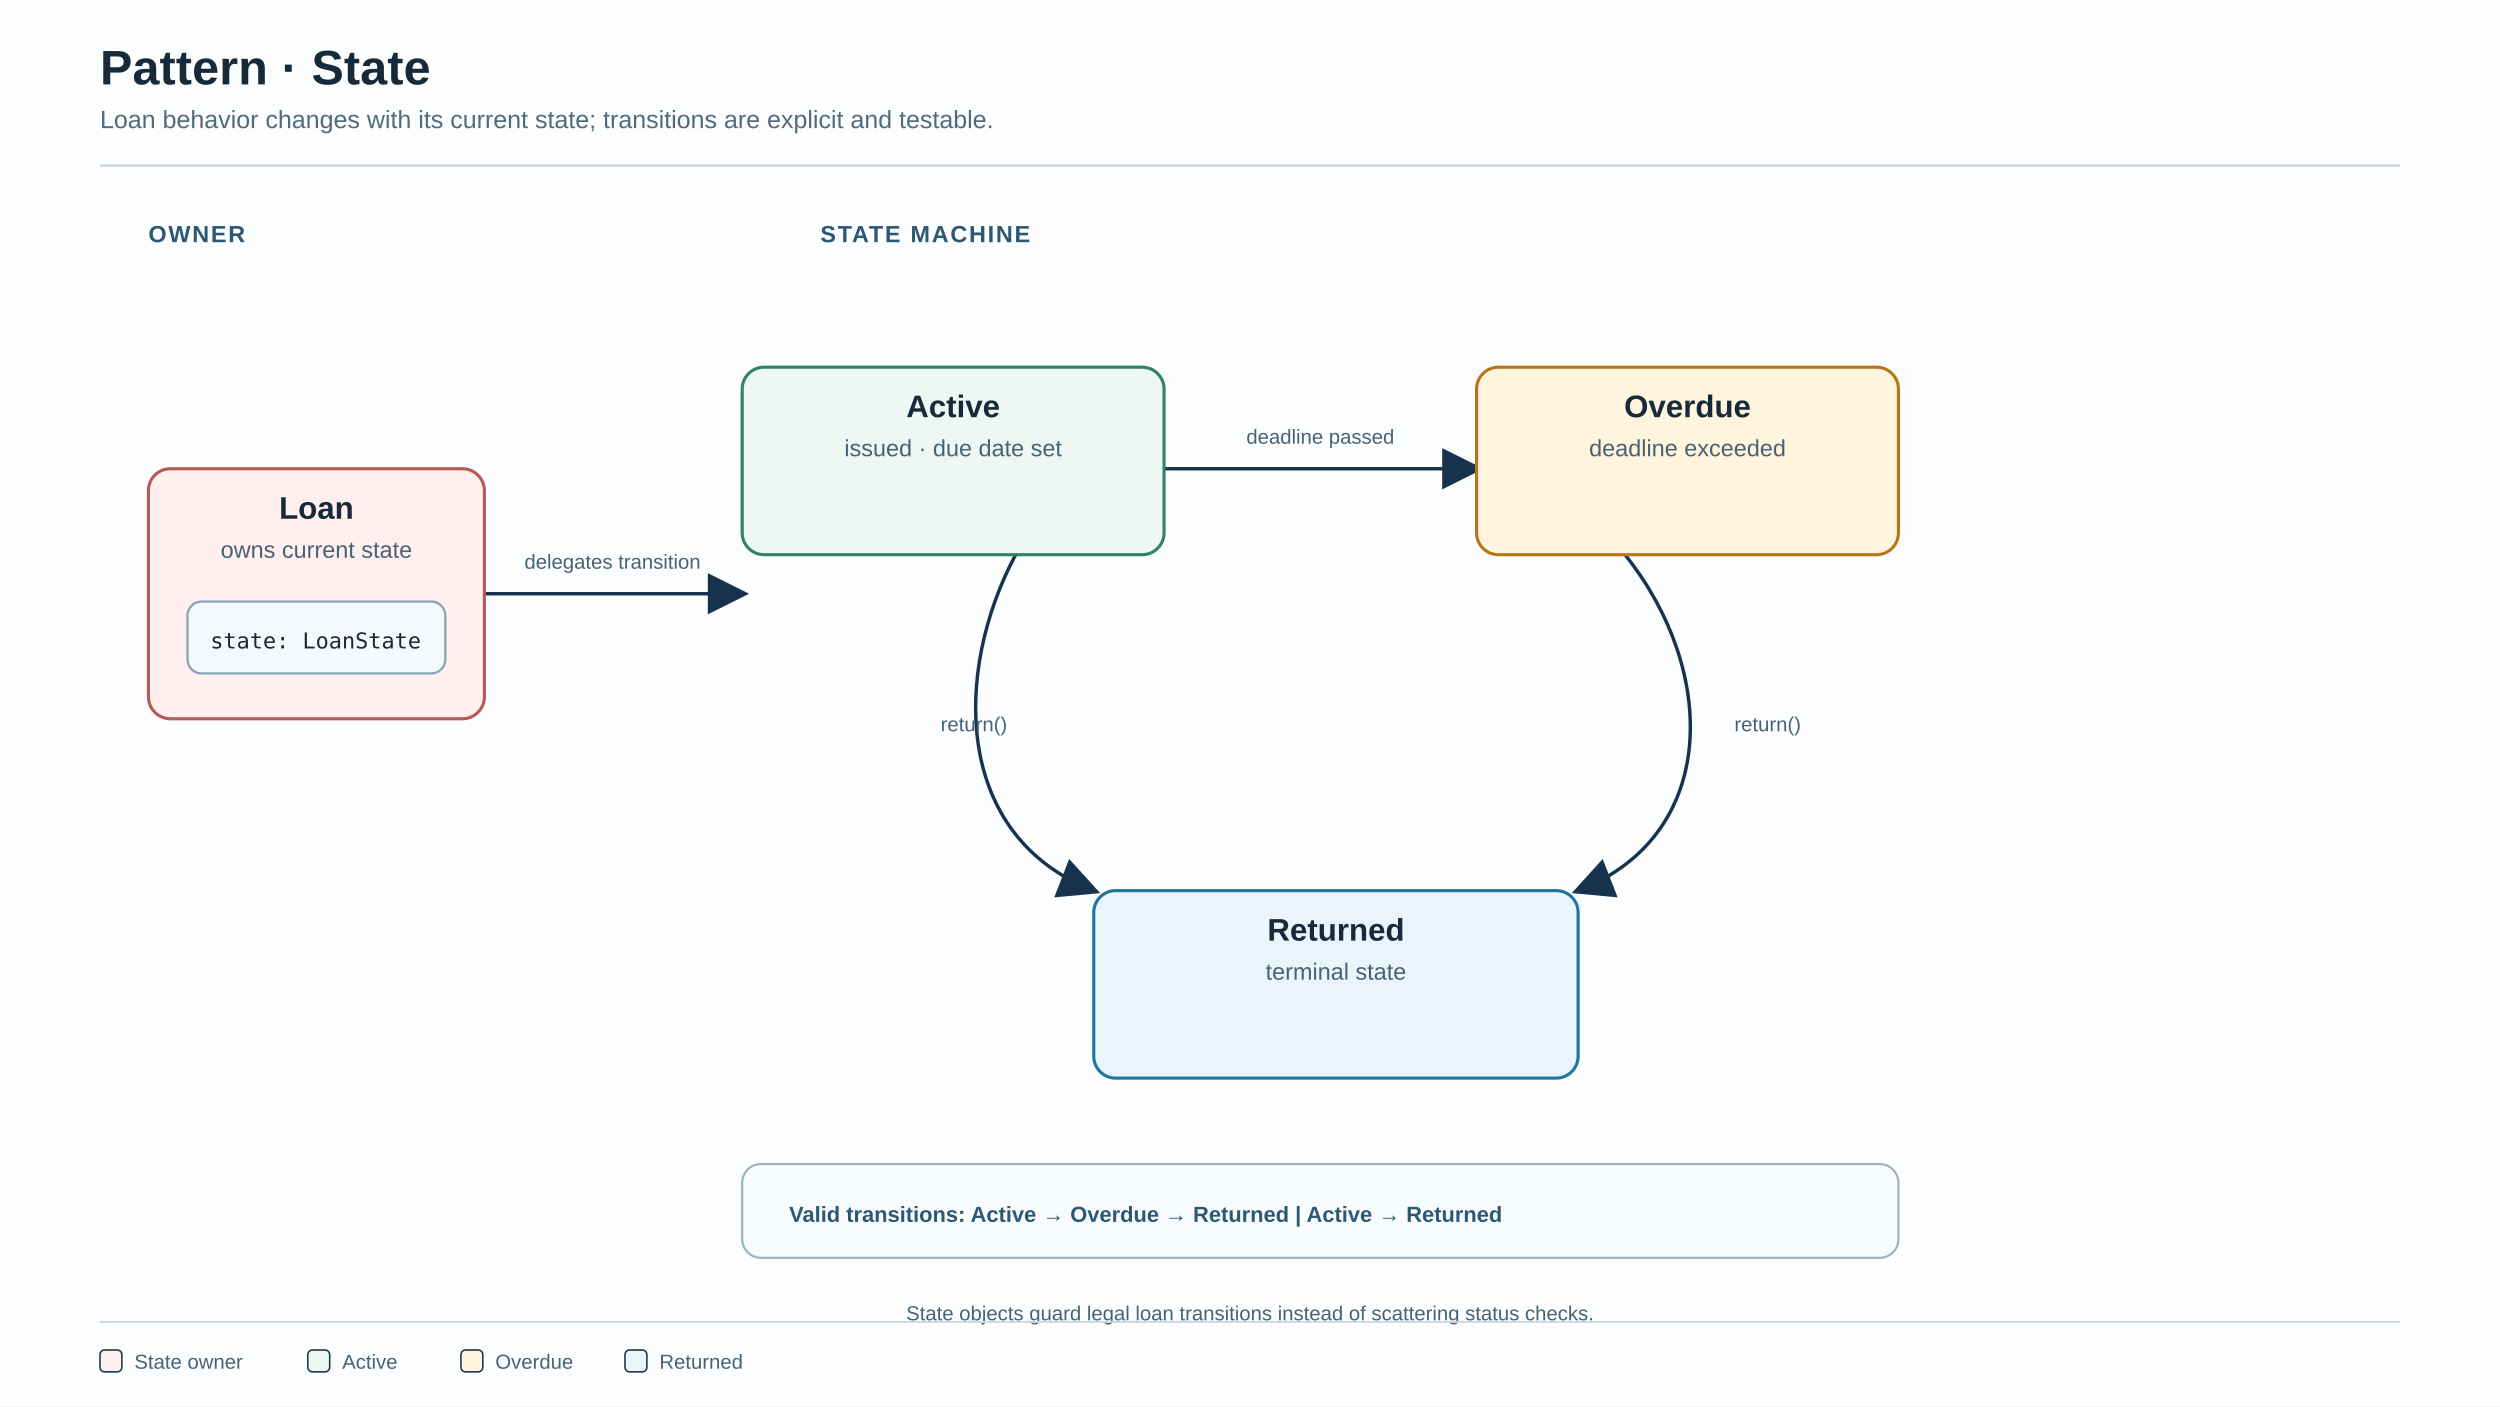
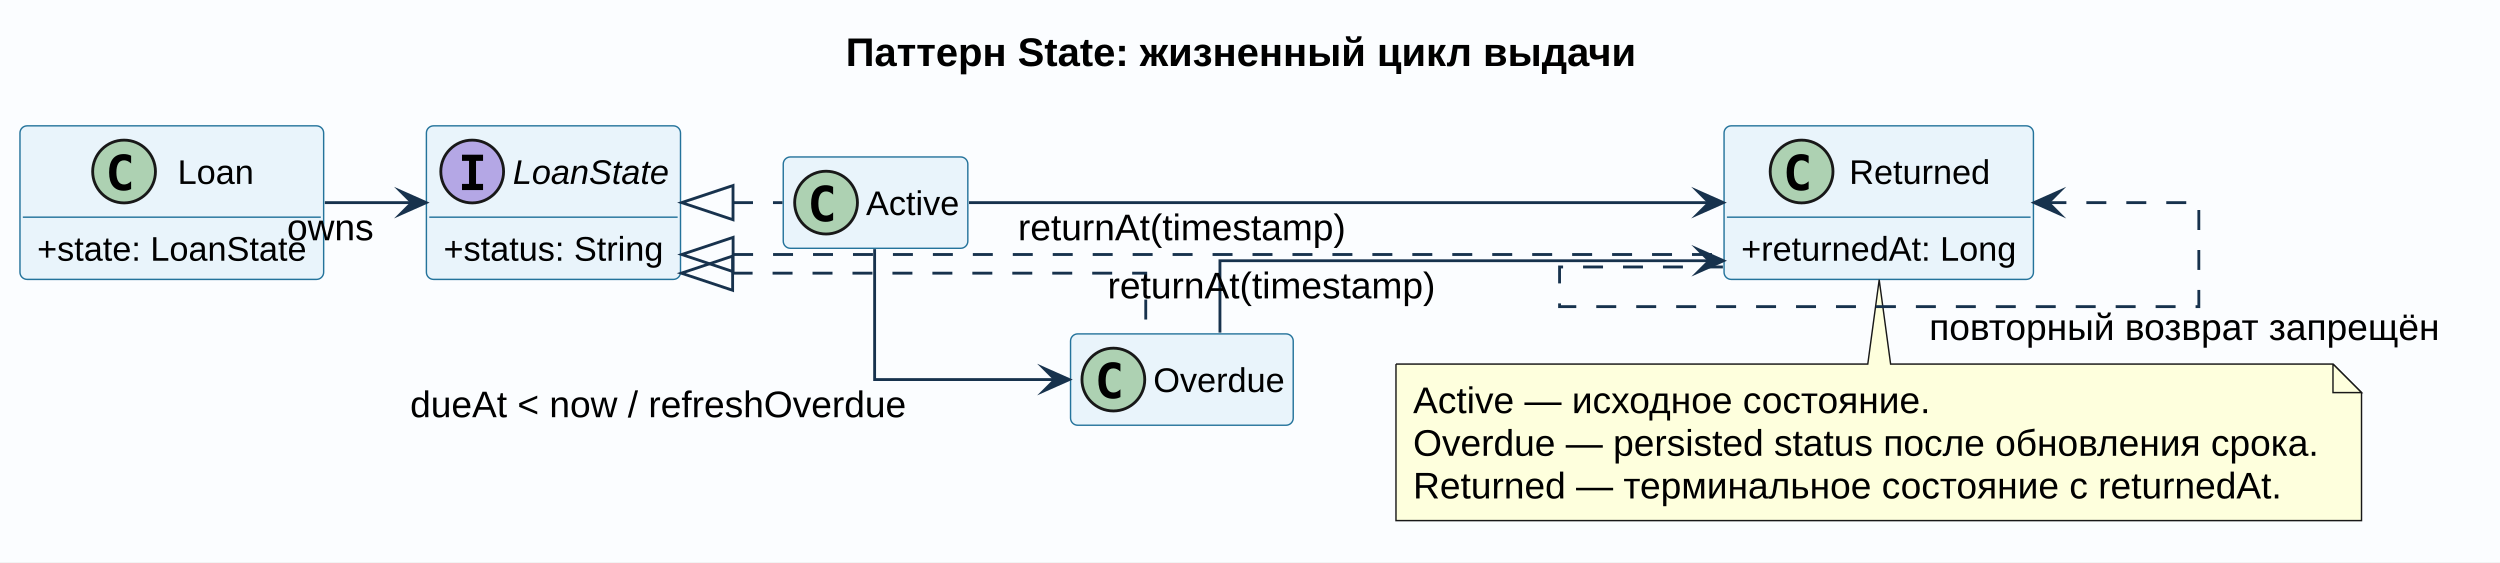
- <svg xmlns="http://www.w3.org/2000/svg" width="1600" height="900" viewBox="0 0 1600 900">
-   <defs>
-     <marker id="arrow" markerWidth="12" markerHeight="12" refX="10" refY="6" orient="auto">
-       <path d="M0,0 L12,6 L0,12 z" fill="#17324d" />
-     </marker>
-     <marker id="openArrow" markerWidth="14" markerHeight="14" refX="12" refY="7" orient="auto">
-       <path d="M0,0 L13,7 L0,14" fill="#ffffff" stroke="#17324d" stroke-width="1.8" />
-     </marker>
-     <marker id="diamond" markerWidth="14" markerHeight="14" refX="12" refY="7" orient="auto">
-       <path d="M1,7 L7,1 L13,7 L7,13 z" fill="#ffffff" stroke="#17324d" stroke-width="1.6" />
-     </marker>
-     <style>
-     text { font-family: Arial, Helvetica, sans-serif; fill: #172a3a; }
-     .title { font-size: 31px; font-weight: 700; letter-spacing: .1px; }
-     .subtitle { font-size: 16px; fill: #516b7d; }
-     .section { font-size: 15px; font-weight: 700; letter-spacing: 1.1px; fill: #2c5872; }
-     .node-title { font-size: 20px; font-weight: 700; }
-     .node-sub { font-size: 15px; fill: #476275; }
-     .body { font-size: 15px; }
-     .small { font-size: 13px; fill: #476275; }
-     .label { font-size: 14px; font-weight: 700; fill: #2c5872; }
-     .mono { font-family: Menlo, Consolas, monospace; font-size: 14px; }
-     .box { fill: #ffffff; stroke: #17324d; stroke-width: 2; }
-     .soft { fill: #f5f9fc; stroke: #8ca5b5; stroke-width: 1.5; }
-     .domain { fill: #e9f4fb; stroke: #24739b; stroke-width: 2; }
-     .control { fill: #f0edfa; stroke: #735a9b; stroke-width: 2; }
-     .storage { fill: #edf8f2; stroke: #328366; stroke-width: 2; }
-     .accent { fill: #fff5df; stroke: #b87517; stroke-width: 2; }
-     .rose { fill: #fff0ef; stroke: #b45b55; stroke-width: 2; }
-     .line { fill: none; stroke: #17324d; stroke-width: 2.2; }
-     .thin { fill: none; stroke: #7b93a4; stroke-width: 1.6; }
-     .dash { fill: none; stroke: #50758b; stroke-width: 1.8; stroke-dasharray: 8 6; }
-     .observe { fill: none; stroke: #735a9b; stroke-width: 2.2; stroke-dasharray: 7 5; }
-     .note { fill: #f7fbfd; stroke: #9bb2c0; stroke-width: 1.4; }
-     .pill { fill: #17324d; }
-     .pill-text { fill: #ffffff; font-size: 13px; font-weight: 700; letter-spacing: .7px; }
-   </style>
-   </defs>
-   <rect width="1600" height="900" fill="#fbfdff" />
-   <text x="64" y="54" class="title">Pattern · State</text>
-   <text x="64" y="82" class="subtitle">Loan behavior changes with its current state; transitions are explicit and testable.</text>
-   <line x1="64" y1="106" x2="1536" y2="106" stroke="#c8d7e0" stroke-width="1.5" />
-   <text x="95" y="155" class="section">OWNER</text>
-   <text x="525" y="155" class="section">STATE MACHINE</text>
-   <path d="M310,380 L475,380" class="line" marker-end="url(#arrow)" />
-   <text x="392" y="364" class="small" text-anchor="middle">delegates transition</text>
-   <path d="M745,300 L945,300" class="line" marker-end="url(#arrow)" />
-   <path d="M650,355 C610,430 610,535 700,570" class="line" marker-end="url(#arrow)" />
-   <path d="M1040,355 C1100,430 1100,535 1010,570" class="line" marker-end="url(#arrow)" />
-   <text x="845" y="284" class="small" text-anchor="middle">deadline passed</text>
-   <text x="602" y="468" class="small">return()</text>
-   <text x="1110" y="468" class="small">return()</text>
-   <rect x="95" y="300" width="215" height="160" rx="14" class="rose" />
-   <text x="202.5" y="332" class="node-title" text-anchor="middle">Loan</text>
-   <text x="202.5" y="357" class="node-sub" text-anchor="middle">owns current state</text>
-   <rect x="120" y="385" width="165" height="46" rx="9" class="soft" />
-   <text x="202" y="415" class="mono" text-anchor="middle">state: LoanState</text>
-   <rect x="475" y="235" width="270" height="120" rx="14" class="storage" />
-   <text x="610.0" y="267" class="node-title" text-anchor="middle">Active</text>
-   <text x="610.0" y="292" class="node-sub" text-anchor="middle">issued · due date set</text>
-   <rect x="945" y="235" width="270" height="120" rx="14" class="accent" />
-   <text x="1080.0" y="267" class="node-title" text-anchor="middle">Overdue</text>
-   <text x="1080.0" y="292" class="node-sub" text-anchor="middle">deadline exceeded</text>
-   <rect x="700" y="570" width="310" height="120" rx="14" class="domain" />
-   <text x="855.0" y="602" class="node-title" text-anchor="middle">Returned</text>
-   <text x="855.0" y="627" class="node-sub" text-anchor="middle">terminal state</text>
-   <rect x="475" y="745" width="740" height="60" rx="12" class="note" />
-   <text x="505" y="782" class="label">Valid transitions: Active → Overdue → Returned   |   Active → Returned</text>
-   <text x="800" y="845" class="small" text-anchor="middle">State objects guard legal loan transitions instead of scattering status checks.</text>
-   <line x1="64" y1="846" x2="1536" y2="846" stroke="#c8d7e0" stroke-width="1.2" />
-   <rect x="64" y="864" width="14" height="14" rx="3" fill="#fff0ef" stroke="#17324d" stroke-width="1" />
-   <text x="86" y="876" class="small">State owner</text>
-   <rect x="197.0" y="864" width="14" height="14" rx="3" fill="#edf8f2" stroke="#17324d" stroke-width="1" />
-   <text x="219.0" y="876" class="small">Active</text>
-   <rect x="295.0" y="864" width="14" height="14" rx="3" fill="#fff5df" stroke="#17324d" stroke-width="1" />
-   <text x="317.0" y="876" class="small">Overdue</text>
-   <rect x="400.0" y="864" width="14" height="14" rx="3" fill="#e9f4fb" stroke="#17324d" stroke-width="1" />
-   <text x="422.0" y="876" class="small">Returned</text>
+ <svg xmlns="http://www.w3.org/2000/svg" version="1.1" data-diagram-type="CLASS" style="width:876px;height:197px;background:#FBFDFF;" width="876px" height="197px" viewBox="0 0 876 197" zoomAndPan="magnify" preserveAspectRatio="none" contentStyleType="text/css">
+   <defs />
+   <g font-family="sans-serif" lengthAdjust="spacing">
+     <rect x="0" y="0" width="876" height="197" fill="#FBFDFF" style="stroke:none;" />
+     <g class="title" data-source-line="19">
+       <text x="296.349" y="23.132" fill="#000" font-size="14" textLength="277.102" font-weight="700" font-family="Arial">Паттерн State: жизненный цикл выдачи</text>
+     </g>
+     <g class="entity" data-qualified-name="Loan" id="ent0001" data-source-line="21">
+       <rect x="7" y="44.099" width="106.406" height="53.799" fill="#E9F4FB" style="stroke:#24739B;stroke-width:0.5;" rx="2.5" ry="2.5" />
+       <ellipse cx="43.47" cy="60.099" rx="11" ry="11" fill="#ADD1B2" style="stroke:#181818;stroke-width:1;" />
+       <path d="M45.943,66.242 Q45.362,66.541 44.723,66.69 Q44.084,66.839 43.378,66.839 Q40.871,66.839 39.551,65.188 Q38.232,63.536 38.232,60.415 Q38.232,57.285 39.551,55.633 Q40.871,53.981 43.378,53.981 Q44.084,53.981 44.731,54.131 Q45.379,54.28 45.943,54.579 L45.943,57.302 Q45.312,56.721 44.719,56.451 Q44.125,56.181 43.494,56.181 Q42.15,56.181 41.465,57.248 Q40.78,58.314 40.78,60.415 Q40.78,62.506 41.465,63.573 Q42.15,64.64 43.494,64.64 Q44.125,64.64 44.719,64.37 Q45.312,64.1 45.943,63.519 Z " fill="#000" />
+       <text x="62.241" y="64.455" fill="#000" font-size="12" textLength="26.695" font-family="Arial">Loan</text>
+       <line x1="8" y1="76.099" x2="112.406" y2="76.099" style="stroke:#24739B;stroke-width:0.5;" />
+       <text x="13" y="91.354" fill="#000" font-size="12" textLength="94.406" font-family="Arial">+state: LoanState</text>
+     </g>
+     <g class="entity" data-qualified-name="LoanState" id="ent0002" data-source-line="24">
+       <rect x="149.41" y="44.099" width="89.039" height="53.799" fill="#E9F4FB" style="stroke:#24739B;stroke-width:0.5;" rx="2.5" ry="2.5" />
+       <ellipse cx="165.456" cy="60.099" rx="11" ry="11" fill="#B4A7E5" style="stroke:#181818;stroke-width:1;" />
+       <path d="M161.884,56.364 L161.884,54.206 L169.263,54.206 L169.263,56.364 L166.798,56.364 L166.798,64.44 L169.263,64.44 L169.263,66.599 L161.884,66.599 L161.884,64.44 L164.349,64.44 L164.349,56.364 Z " fill="#000" />
+       <text x="179.688" y="64.455" fill="#000" font-size="12" textLength="54.715" font-style="italic" font-family="Arial">LoanState</text>
+       <line x1="150.41" y1="76.099" x2="237.449" y2="76.099" style="stroke:#24739B;stroke-width:0.5;" />
+       <text x="155.41" y="91.354" fill="#000" font-size="12" textLength="77.039" font-family="Arial">+status: String</text>
+     </g>
+     <g class="entity" data-qualified-name="Active" id="ent0003" data-source-line="27">
+       <rect x="274.45" y="54.999" width="64.678" height="32" fill="#E9F4FB" style="stroke:#24739B;stroke-width:0.5;" rx="2.5" ry="2.5" />
+       <ellipse cx="289.45" cy="70.999" rx="11" ry="11" fill="#ADD1B2" style="stroke:#181818;stroke-width:1;" />
+       <path d="M291.923,77.142 Q291.342,77.441 290.703,77.59 Q290.064,77.739 289.358,77.739 Q286.851,77.739 285.532,76.087 Q284.212,74.436 284.212,71.315 Q284.212,68.185 285.532,66.533 Q286.851,64.881 289.358,64.881 Q290.064,64.881 290.711,65.031 Q291.359,65.18 291.923,65.479 L291.923,68.202 Q291.292,67.621 290.699,67.351 Q290.105,67.081 289.474,67.081 Q288.13,67.081 287.445,68.148 Q286.76,69.214 286.76,71.315 Q286.76,73.406 287.445,74.473 Q288.13,75.54 289.474,75.54 Q290.105,75.54 290.699,75.27 Q291.292,75 291.923,74.419 Z " fill="#000" />
+       <text x="303.45" y="75.355" fill="#000" font-size="12" textLength="32.678" font-family="Arial">Active</text>
+     </g>
+     <g class="entity" data-qualified-name="Overdue" id="ent0004" data-source-line="28">
+       <rect x="375.12" y="116.999" width="78.025" height="32" fill="#E9F4FB" style="stroke:#24739B;stroke-width:0.5;" rx="2.5" ry="2.5" />
+       <ellipse cx="390.12" cy="132.999" rx="11" ry="11" fill="#ADD1B2" style="stroke:#181818;stroke-width:1;" />
+       <path d="M392.593,139.142 Q392.012,139.441 391.373,139.59 Q390.734,139.739 390.028,139.739 Q387.521,139.739 386.202,138.087 Q384.882,136.436 384.882,133.315 Q384.882,130.185 386.202,128.533 Q387.521,126.881 390.028,126.881 Q390.734,126.881 391.381,127.031 Q392.029,127.18 392.593,127.479 L392.593,130.202 Q391.962,129.621 391.369,129.351 Q390.775,129.081 390.144,129.081 Q388.8,129.081 388.115,130.148 Q387.43,131.214 387.43,133.315 Q387.43,135.406 388.115,136.473 Q388.8,137.54 390.144,137.54 Q390.775,137.54 391.369,137.27 Q391.962,137 392.593,136.419 Z " fill="#000" />
+       <text x="404.12" y="137.355" fill="#000" font-size="12" textLength="46.025" font-family="Arial">Overdue</text>
+     </g>
+     <g class="entity" data-qualified-name="Returned" id="ent0005" data-source-line="29">
+       <rect x="604.11" y="44.099" width="108.404" height="53.799" fill="#E9F4FB" style="stroke:#24739B;stroke-width:0.5;" rx="2.5" ry="2.5" />
+       <ellipse cx="631.278" cy="60.099" rx="11" ry="11" fill="#ADD1B2" style="stroke:#181818;stroke-width:1;" />
+       <path d="M633.751,66.242 Q633.17,66.541 632.531,66.69 Q631.891,66.839 631.186,66.839 Q628.679,66.839 627.359,65.188 Q626.039,63.536 626.039,60.415 Q626.039,57.285 627.359,55.633 Q628.679,53.981 631.186,53.981 Q631.891,53.981 632.539,54.131 Q633.186,54.28 633.751,54.579 L633.751,57.302 Q633.12,56.721 632.526,56.451 Q631.933,56.181 631.302,56.181 Q629.957,56.181 629.272,57.248 Q628.588,58.314 628.588,60.415 Q628.588,62.506 629.272,63.573 Q629.957,64.64 631.302,64.64 Q631.933,64.64 632.526,64.37 Q633.12,64.1 633.751,63.519 Z " fill="#000" />
+       <text x="647.981" y="64.455" fill="#000" font-size="12" textLength="49.365" font-family="Arial">Returned</text>
+       <line x1="605.11" y1="76.099" x2="711.514" y2="76.099" style="stroke:#24739B;stroke-width:0.5;" />
+       <text x="610.11" y="91.354" fill="#000" font-size="12" textLength="96.404" font-family="Arial">+returnedAt: Long</text>
+     </g>
+     <g class="entity" data-qualified-name="GMN14" id="ent0015" data-source-line="42">
+       <path d="M489.15,127.569 L489.15,182.415 A0,0 0 0 0 489.15,182.415 L827.476,182.415 A0,0 0 0 0 827.476,182.415 L827.476,137.569 L817.476,127.569 L662.47,127.569 L658.47,98.039 L654.47,127.569 L489.15,127.569 A0,0 0 0 0 489.15,127.569" style="stroke:#181818;stroke-width:0.5;" fill="#FEFFDD" />
+       <path d="M817.476,127.569 L817.476,137.569 L827.476,137.569 L817.476,127.569" style="stroke:#181818;stroke-width:0.5;" fill="#FEFFDD" />
+       <text x="495.15" y="144.762" fill="#000" font-size="13" textLength="181.689" font-family="Arial">Active — исходное состояние.</text>
+       <text x="495.15" y="159.711" fill="#000" font-size="13" textLength="317.326" font-family="Arial">Overdue — persisted status после обновления срока.</text>
+       <text x="495.15" y="174.66" fill="#000" font-size="13" textLength="304.497" font-family="Arial">Returned — терминальное состояние с returnedAt.</text>
+     </g>
+     <g class="link" data-entity-1="ent0001" data-entity-2="ent0002" id="lnk6" data-source-line="33" data-link-type="dependency">
+       <path d="M113.82,70.999 C125.59,70.999 132.94,70.999 144.31,70.999" style="stroke:#17324D;stroke-width:1;" fill="none" id="Loan-to-LoanState" codeLine="33" />
+       <polygon points="149.31,70.999,140.31,66.999,144.31,70.999,140.31,74.999,149.31,70.999" fill="#17324D" style="stroke:#17324D;stroke-width:1;stroke-linejoin:miter;stroke-miterlimit:10;" />
+       <text x="100.57" y="84.192" fill="#000" font-size="13" textLength="30.348" font-family="Arial">owns</text>
+     </g>
+     <g class="link" data-entity-1="ent0002" data-entity-2="ent0003" id="lnk7" data-source-line="34" data-link-type="extension">
+       <path d="M256.85,70.999 C268.66,70.999 263.16,70.999 274.18,70.999" style="stroke:#17324D;stroke-width:1;stroke-dasharray:7,7;" fill="none" id="LoanState-backto-Active" codeLine="34" />
+       <polygon points="238.85,70.999,256.85,76.999,256.85,64.999,238.85,70.999" fill="none" style="stroke:#17324D;stroke-width:1;stroke-linejoin:miter;stroke-miterlimit:10;" />
+     </g>
+     <g class="link" data-entity-1="ent0002" data-entity-2="ent0004" id="lnk8" data-source-line="35" data-link-type="extension">
+       <path d="M256.71,95.719 C317.72,95.719 401.47,95.719 401.47,95.719 C401.47,95.719 401.47,106.549 401.47,116.539" style="stroke:#17324D;stroke-width:1;stroke-dasharray:7,7;" fill="none" id="LoanState-backto-Overdue" codeLine="35" />
+       <polygon points="238.71,95.719,256.71,101.719,256.71,89.719,238.71,95.719" fill="none" style="stroke:#17324D;stroke-width:1;stroke-linejoin:miter;stroke-miterlimit:10;" />
+     </g>
+     <g class="link" data-entity-1="ent0002" data-entity-2="ent0005" id="lnk9" data-source-line="36" data-link-type="extension">
+       <path d="M256.88,89.179 C342.58,89.179 511.04,89.179 603.74,89.179" style="stroke:#17324D;stroke-width:1;stroke-dasharray:7,7;" fill="none" id="LoanState-backto-Returned" codeLine="36" />
+       <polygon points="238.88,89.179,256.88,95.179,256.88,83.179,238.88,89.179" fill="none" style="stroke:#17324D;stroke-width:1;stroke-linejoin:miter;stroke-miterlimit:10;" />
+     </g>
+     <g class="link" data-entity-1="ent0003" data-entity-2="ent0004" id="lnk10" data-source-line="37" data-link-type="dependency">
+       <path d="M306.47,87.289 C306.47,105.659 306.47,132.999 306.47,132.999 C306.47,132.999 338.93,132.999 369.66,132.999" style="stroke:#17324D;stroke-width:1;" fill="none" id="Active-to-Overdue" codeLine="37" />
+       <polygon points="374.66,132.999,365.66,128.999,369.66,132.999,365.66,136.999,374.66,132.999" fill="#17324D" style="stroke:#17324D;stroke-width:1;stroke-linejoin:miter;stroke-miterlimit:10;" />
+       <text x="143.71" y="146.192" fill="#000" font-size="13" textLength="173.792" font-family="Arial">dueAt &lt; now / refreshOverdue</text>
+     </g>
+     <g class="link" data-entity-1="ent0003" data-entity-2="ent0005" id="lnk11" data-source-line="38" data-link-type="dependency">
+       <path d="M339.54,70.999 C400.05,70.999 524.9,70.999 598.84,70.999" style="stroke:#17324D;stroke-width:1;" fill="none" id="Active-to-Returned" codeLine="38" />
+       <polygon points="603.84,70.999,594.84,66.999,598.84,70.999,594.84,74.999,603.84,70.999" fill="#17324D" style="stroke:#17324D;stroke-width:1;stroke-linejoin:miter;stroke-miterlimit:10;" />
+       <text x="356.69" y="84.192" fill="#000" font-size="13" textLength="114.861" font-family="Arial">returnAt(timestamp)</text>
+     </g>
+     <g class="link" data-entity-1="ent0004" data-entity-2="ent0005" id="lnk12" data-source-line="39" data-link-type="dependency">
+       <path d="M427.47,116.539 C427.47,104.899 427.47,91.359 427.47,91.359 C427.47,91.359 530.65,91.359 598.9,91.359" style="stroke:#17324D;stroke-width:1;" fill="none" id="Overdue-to-Returned" codeLine="39" />
+       <polygon points="603.9,91.359,594.9,87.359,598.9,91.359,594.9,95.359,603.9,91.359" fill="#17324D" style="stroke:#17324D;stroke-width:1;stroke-linejoin:miter;stroke-miterlimit:10;" />
+       <text x="388.09" y="104.552" fill="#000" font-size="13" textLength="114.861" font-family="Arial">returnAt(timestamp)</text>
+     </g>
+     <g class="link" data-entity-1="ent0005" data-entity-2="ent0005" id="lnk13" data-source-line="40" data-link-type="dependency">
+       <path d="M603.7,93.539 C575.31,93.539 546.47,93.539 546.47,93.539 C546.47,93.539 546.47,107.449 546.47,107.449 C546.47,107.449 770.47,107.449 770.47,107.449 C770.47,107.449 770.47,70.999 770.47,70.999 C770.47,70.999 746.33,70.999 717.75,70.999" style="stroke:#17324D;stroke-width:1;stroke-dasharray:7,7;" fill="none" id="Returned-to-Returned" codeLine="40" />
+       <polygon points="712.75,70.999,721.75,74.999,717.75,70.999,721.75,66.999,712.75,70.999" fill="#17324D" style="stroke:#17324D;stroke-width:1;stroke-linejoin:miter;stroke-miterlimit:10;" />
+       <text x="675.99" y="119.142" fill="#000" font-size="13" textLength="179.81" font-family="Arial">повторный возврат запрещён</text>
+     </g>
+   </g>
</svg>
